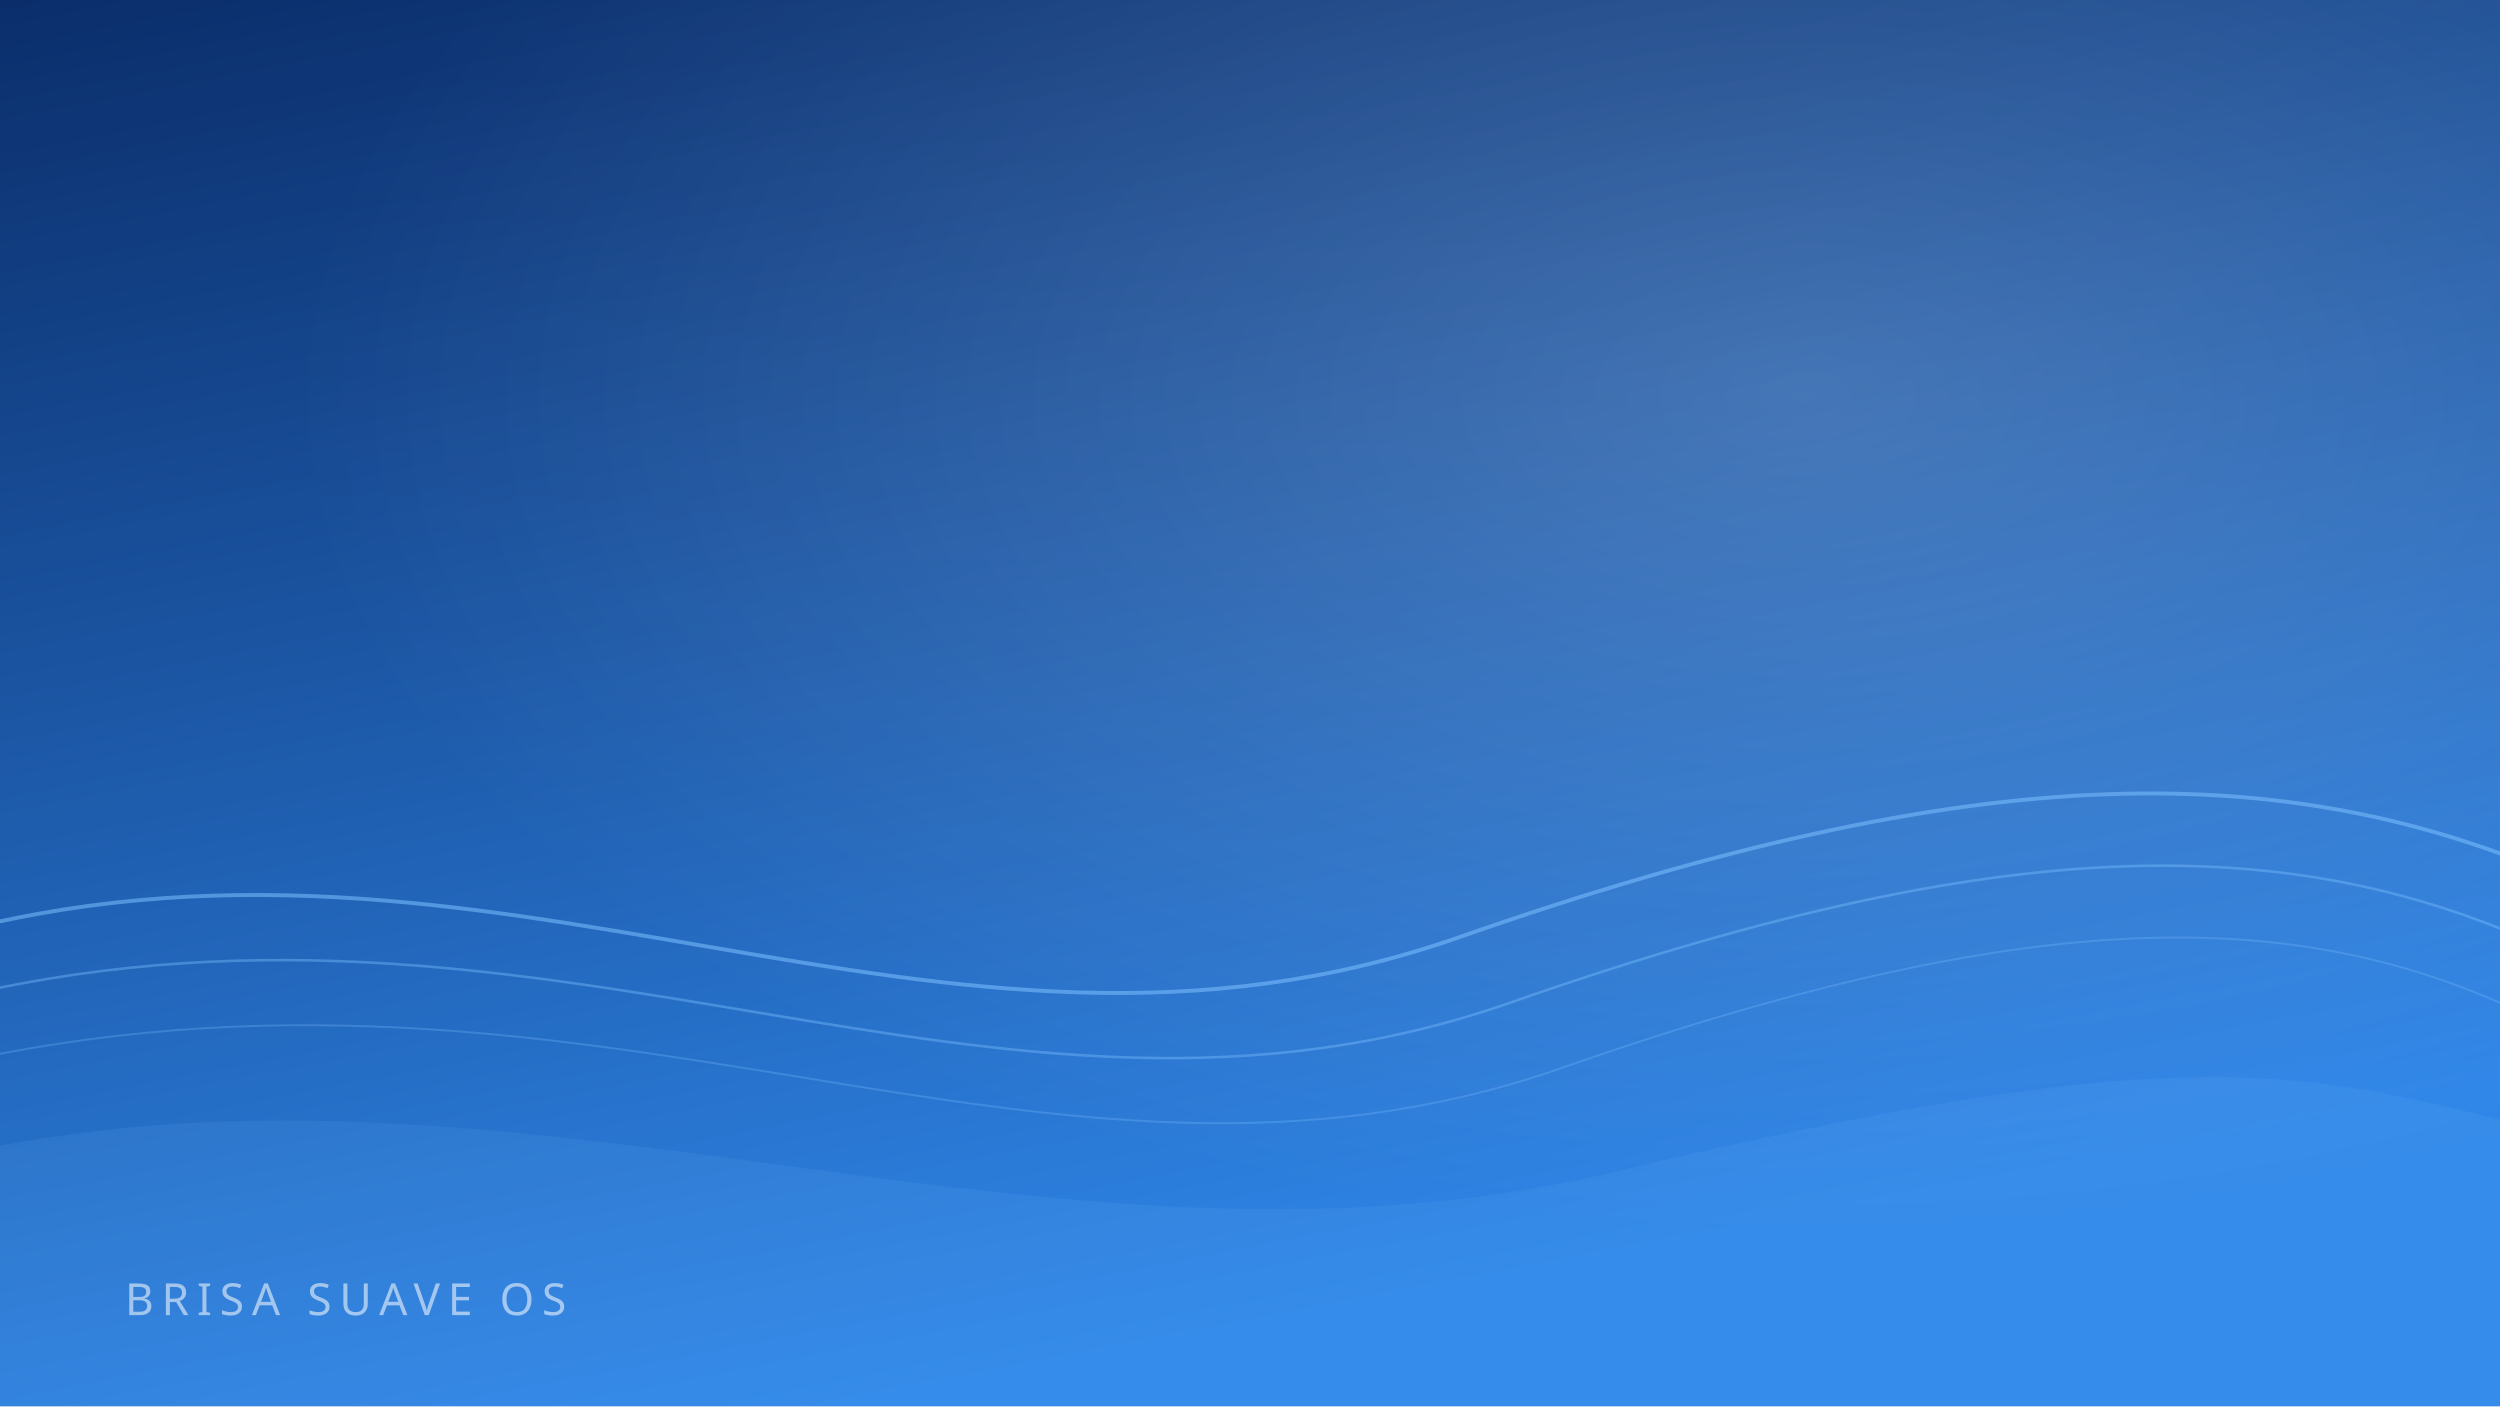
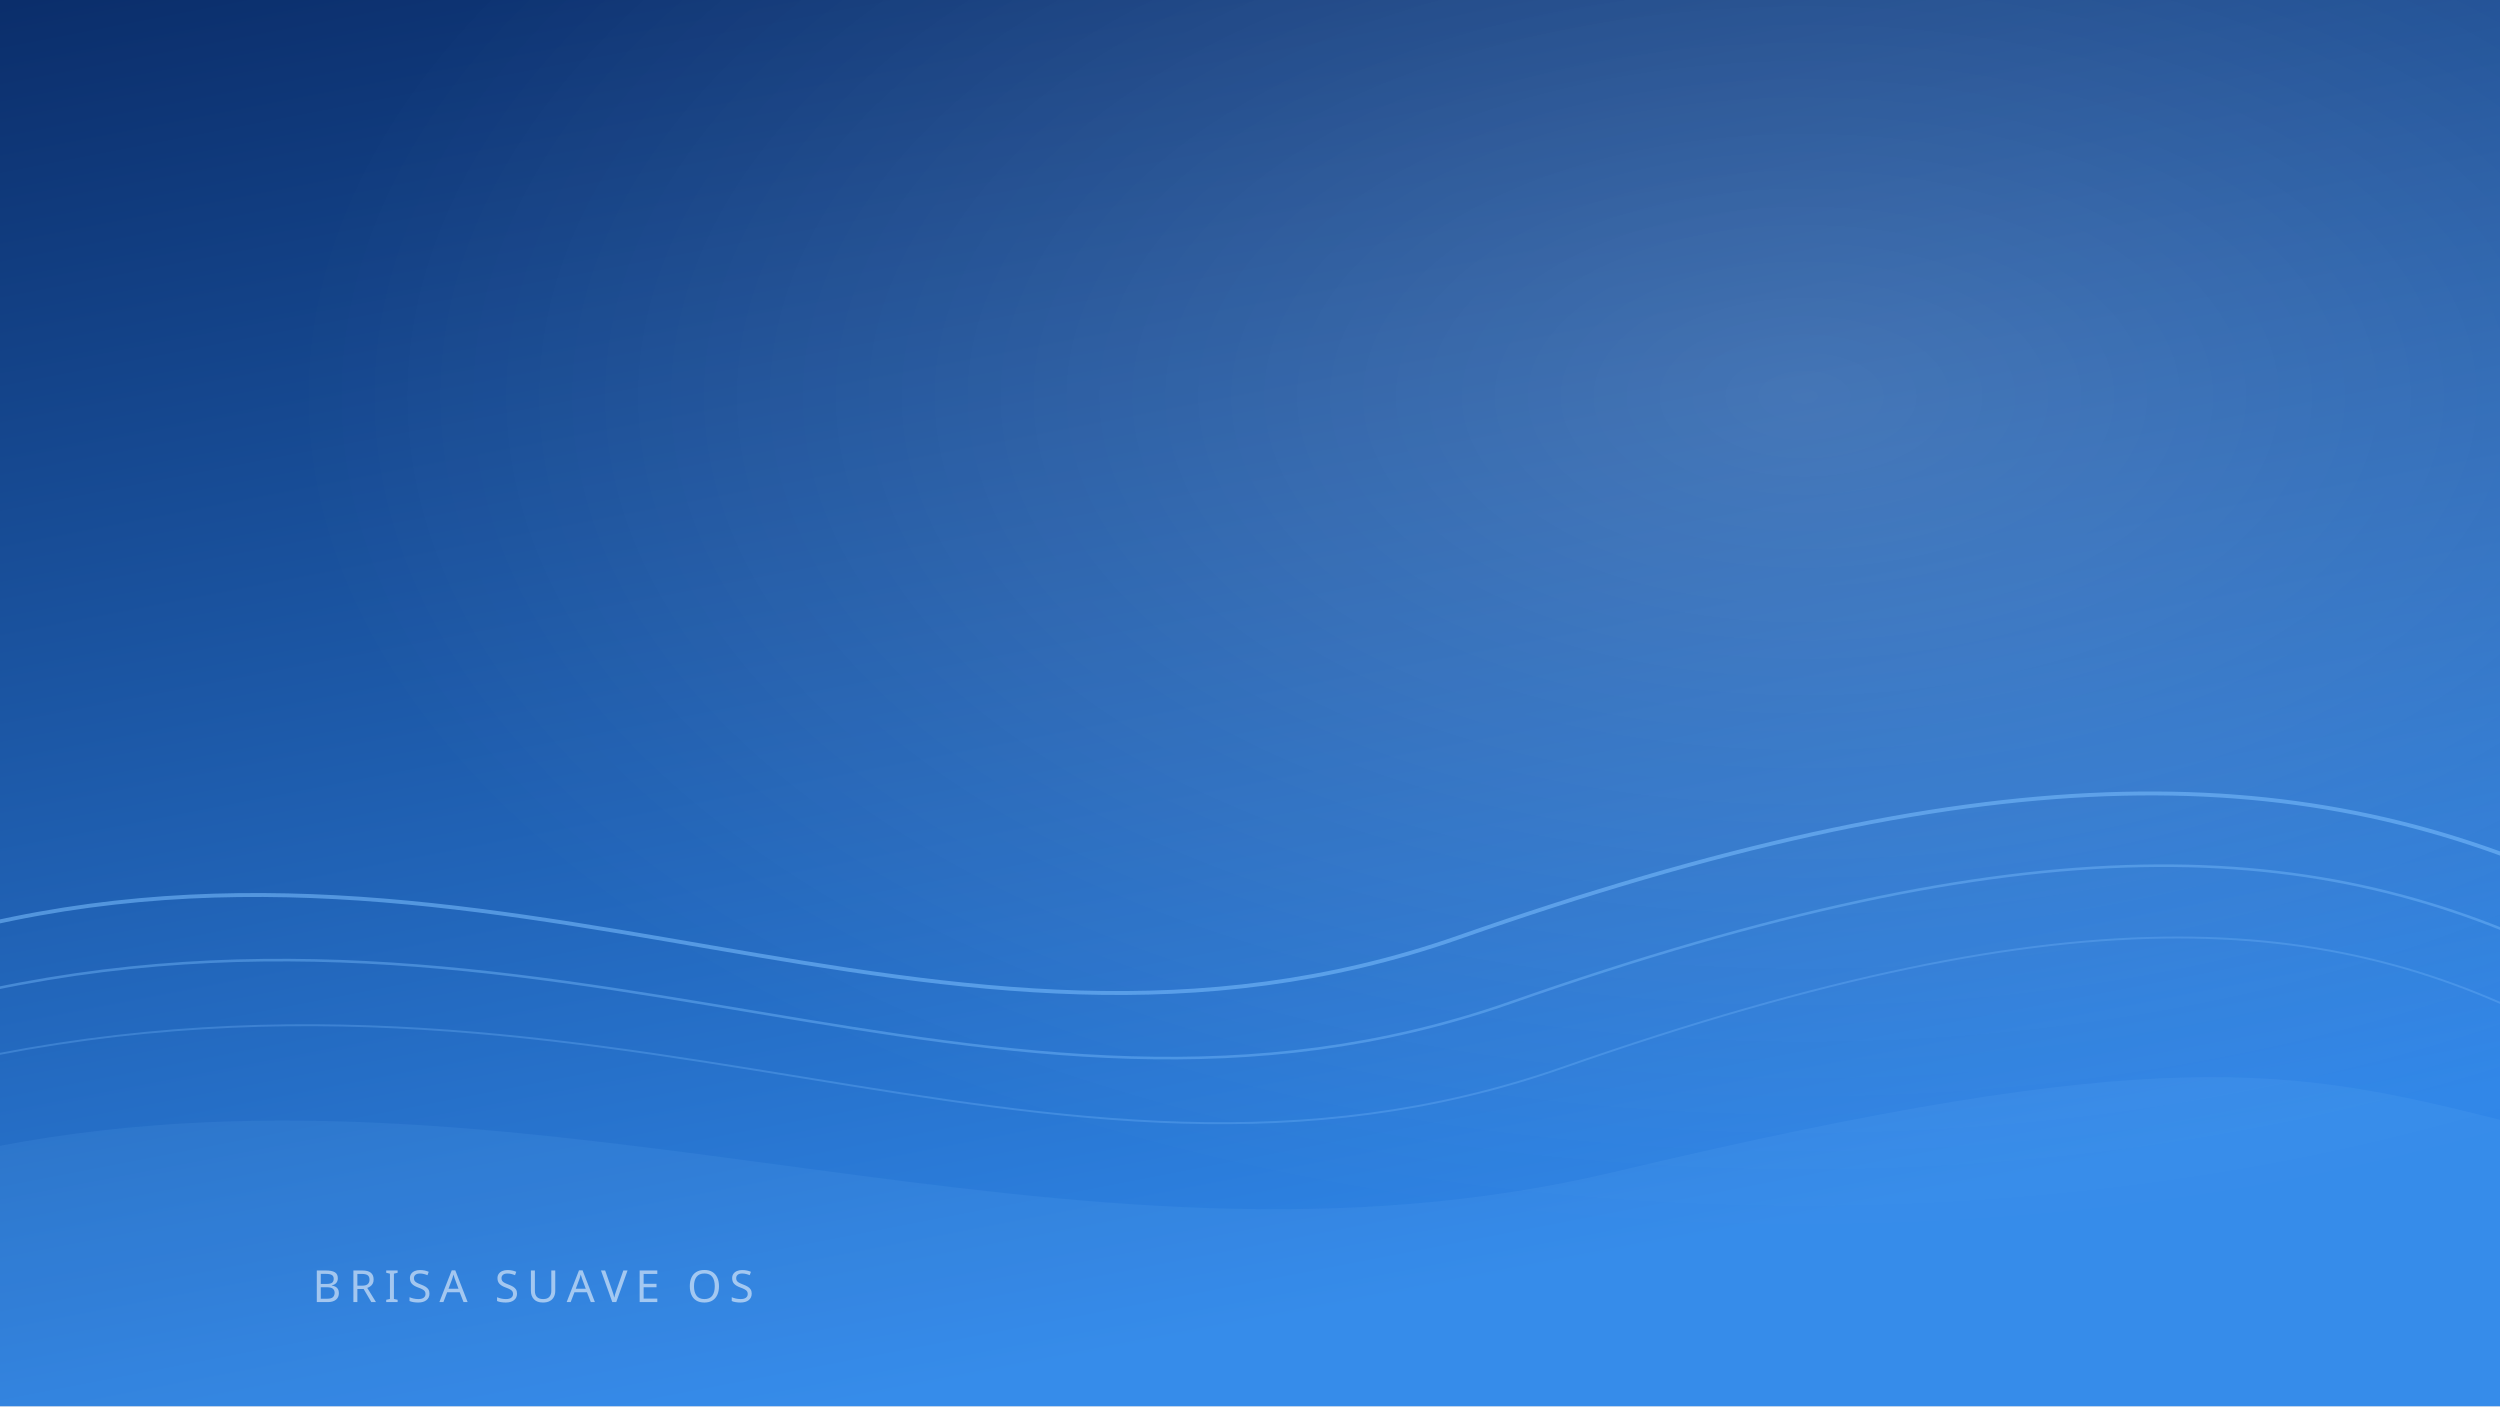
<svg xmlns="http://www.w3.org/2000/svg" viewBox="0 0 1920 1080" width="1920" height="1080" preserveAspectRatio="xMidYMid slice">
  <defs>
    <linearGradient id="ceu" x1="0" y1="0" x2="0.35" y2="1">
      <stop offset="0" stop-color="#0B2E6B" />
      <stop offset="1" stop-color="#2F86E8" />
    </linearGradient>
    <radialGradient id="brilho" cx="0.72" cy="0.28" r="0.6">
      <stop offset="0" stop-color="#FFFFFF" stop-opacity="0.18" />
      <stop offset="1" stop-color="#FFFFFF" stop-opacity="0" />
    </radialGradient>
  </defs>
  <rect width="1920" height="1080" fill="url(#ceu)" />
  <rect width="1920" height="1080" fill="url(#brilho)" />
  <g fill="none" stroke="#7CC0FF" stroke-linecap="round">
    <path d="M-50 720 C 380 600, 720 860, 1120 720 S 1760 580, 1980 680" stroke-width="3" opacity="0.55" />
    <path d="M-50 770 C 420 650, 760 910, 1160 770 S 1780 640, 1980 740" stroke-width="2" opacity="0.40" />
    <path d="M-50 820 C 460 700, 800 960, 1200 820 S 1800 700, 1980 800" stroke-width="1.5" opacity="0.28" />
  </g>
  <g fill="#7CC0FF" opacity="0.10">
    <path d="M0 880 C 420 800, 820 1000, 1240 900 S 1760 820, 1920 860 V1080 H0 Z" />
  </g>
-   <text x="96" y="1010" font-family="Noto Sans, DejaVu Sans, sans-serif" font-size="34" font-weight="300" fill="#FFFFFF" opacity="0.55" letter-spacing="6">BRISA SUAVE OS</text>
+   <text x="240" y="1000" font-family="Noto Sans, DejaVu Sans, sans-serif" font-size="34" font-weight="300" fill="#FFFFFF" opacity="0.55" letter-spacing="6">BRISA SUAVE OS</text>
</svg>
